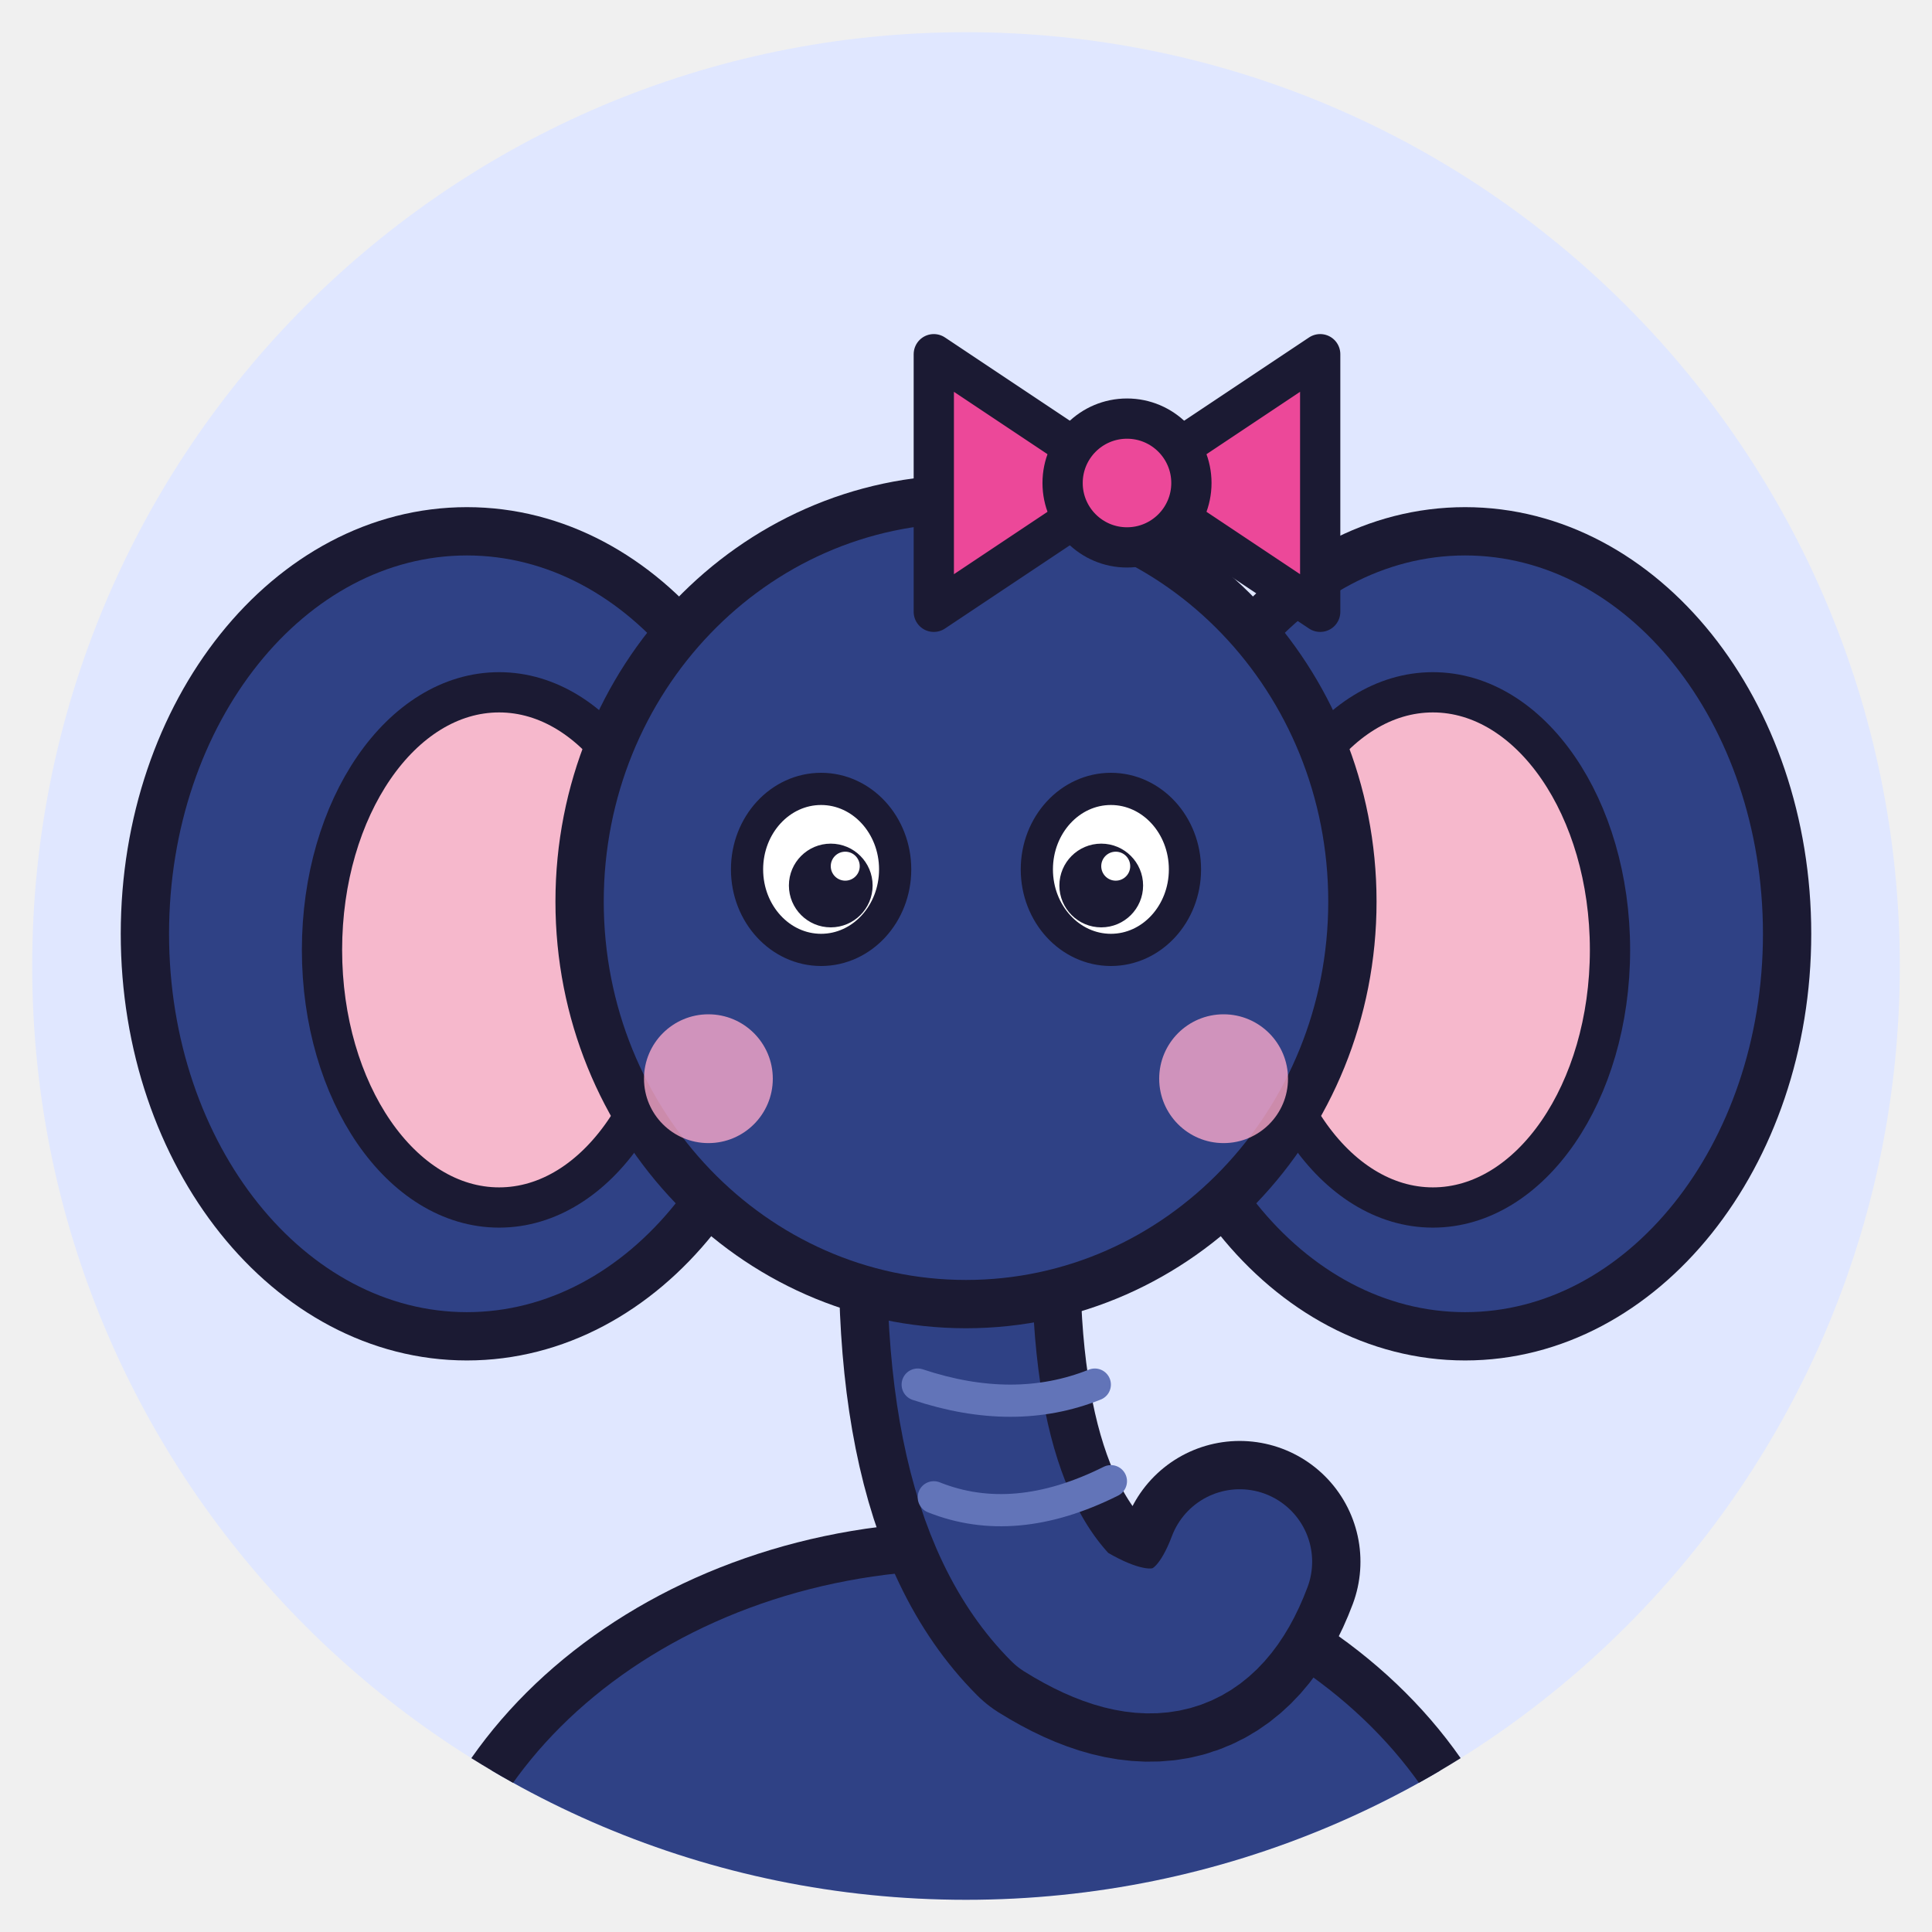
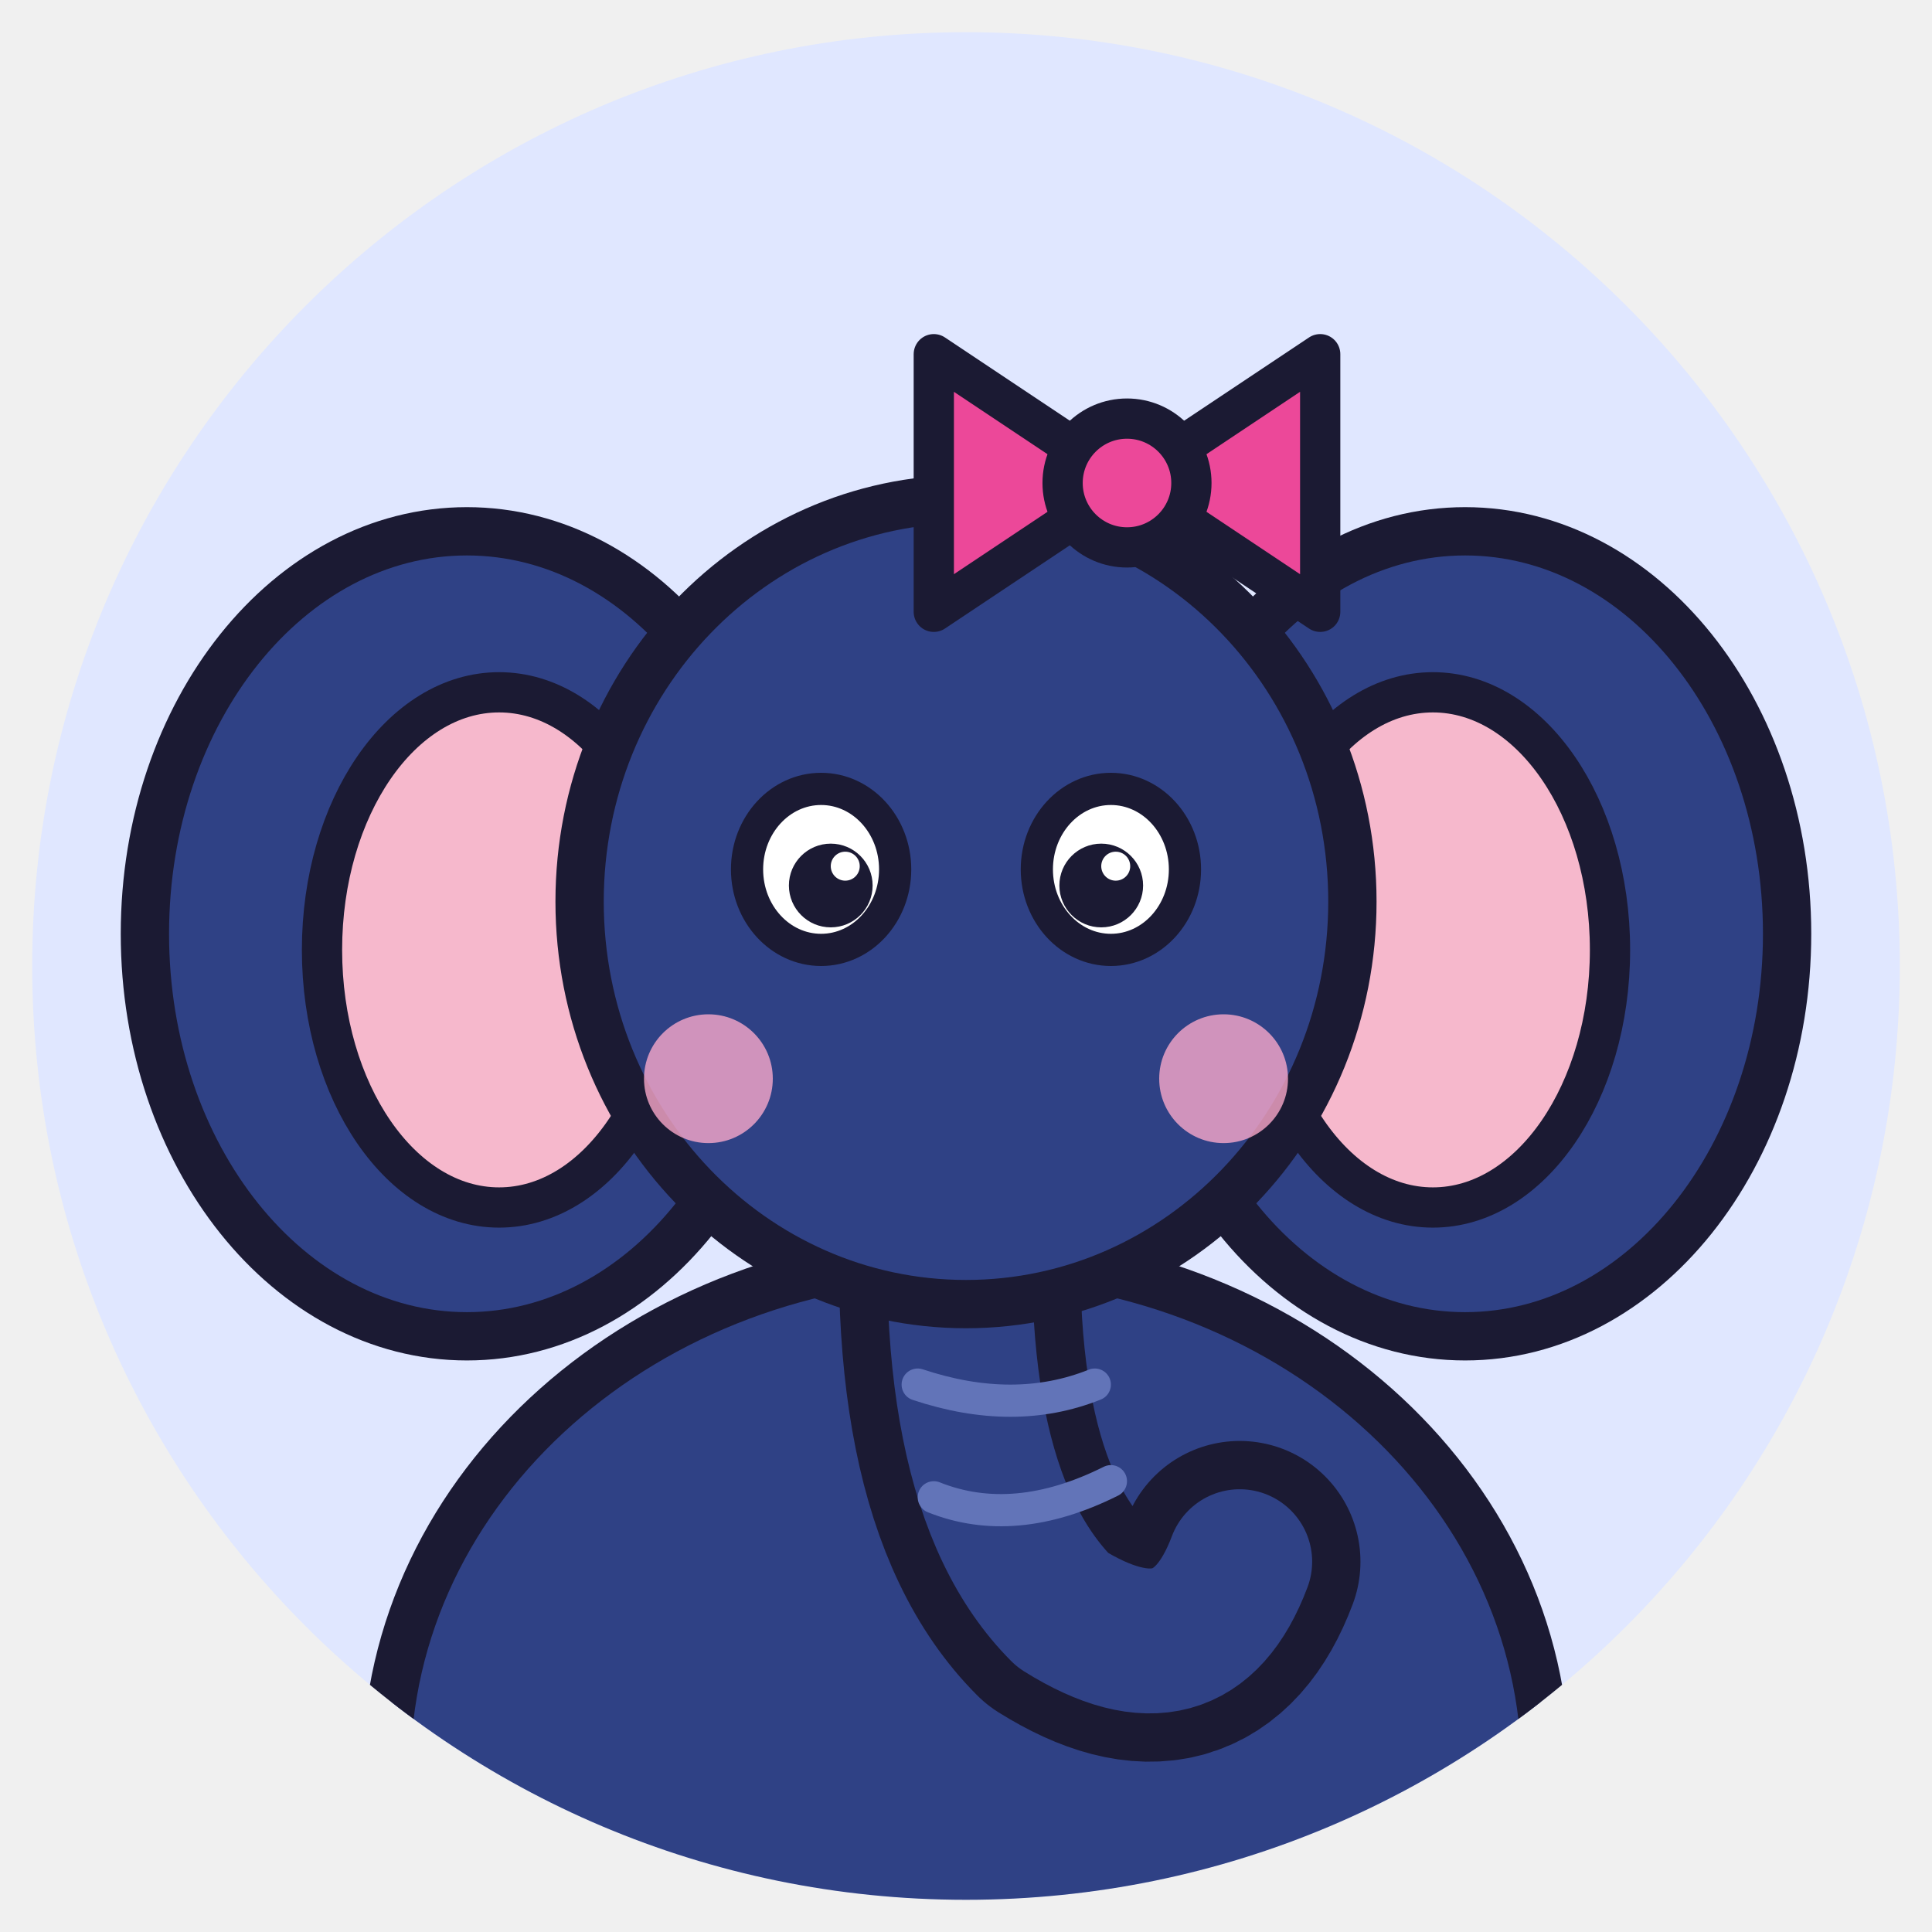
<svg xmlns="http://www.w3.org/2000/svg" viewBox="0 0 120 120" role="img" aria-label="Bela, a navy elephant with a pink bow">
  <defs>
    <clipPath id="clip-bela">
      <circle cx="60" cy="60" r="58" />
    </clipPath>
  </defs>
  <circle cx="60" cy="60" r="58" fill="#e0e7ff" />
  <g clip-path="url(#clip-bela)" stroke="#1b1a33" stroke-width="3" stroke-linejoin="round" stroke-linecap="round">
-     <ellipse cx="60" cy="124" rx="34" ry="28" fill="#2f4185" />
+     <ellipse cx="60" cy="110" rx="36" ry="32" fill="#2f4185" />
    <path d="M60 70 Q58 92 66 100 Q74 105 77 97" fill="none" stroke-width="15" />
    <path d="M60 70 Q58 92 66 100 Q74 105 77 97" fill="none" stroke="#2f4185" stroke-width="9" />
    <ellipse cx="29" cy="58" rx="20" ry="25" fill="#2f4185" />
    <ellipse cx="91" cy="58" rx="20" ry="25" fill="#2f4185" />
    <ellipse cx="31" cy="59" rx="11" ry="16" fill="#f6b8cc" stroke-width="2.5" />
    <ellipse cx="89" cy="59" rx="11" ry="16" fill="#f6b8cc" stroke-width="2.5" />
    <ellipse cx="60" cy="56" rx="24" ry="25" fill="#2f4185" />
    <path d="M57 86 Q63 88 68 86 M58 93 Q63 95 69 92" fill="none" stroke="#6274b8" stroke-width="2" />
  </g>
  <g stroke="#1b1a33" stroke-width="2">
    <ellipse cx="51" cy="54" rx="4.6" ry="5" fill="#ffffff" />
    <ellipse cx="69" cy="54" rx="4.6" ry="5" fill="#ffffff" />
  </g>
  <g fill="#1b1a33">
    <circle cx="51.6" cy="55" r="2.6" />
    <circle cx="68.4" cy="55" r="2.6" />
  </g>
  <g fill="#ffffff">
    <circle cx="52.5" cy="53.8" r="0.9" />
    <circle cx="69.3" cy="53.8" r="0.9" />
  </g>
  <g fill="#f9a8c9" opacity="0.8">
    <circle cx="44" cy="67" r="4" />
    <circle cx="76" cy="67" r="4" />
  </g>
  <g stroke="#1b1a33" stroke-width="2.5" stroke-linejoin="round" fill="#ec4899">
    <path d="M70 30 L58 22 L58 38 Z" />
    <path d="M70 30 L82 22 L82 38 Z" />
    <circle cx="70" cy="30" r="4" />
  </g>
</svg>
